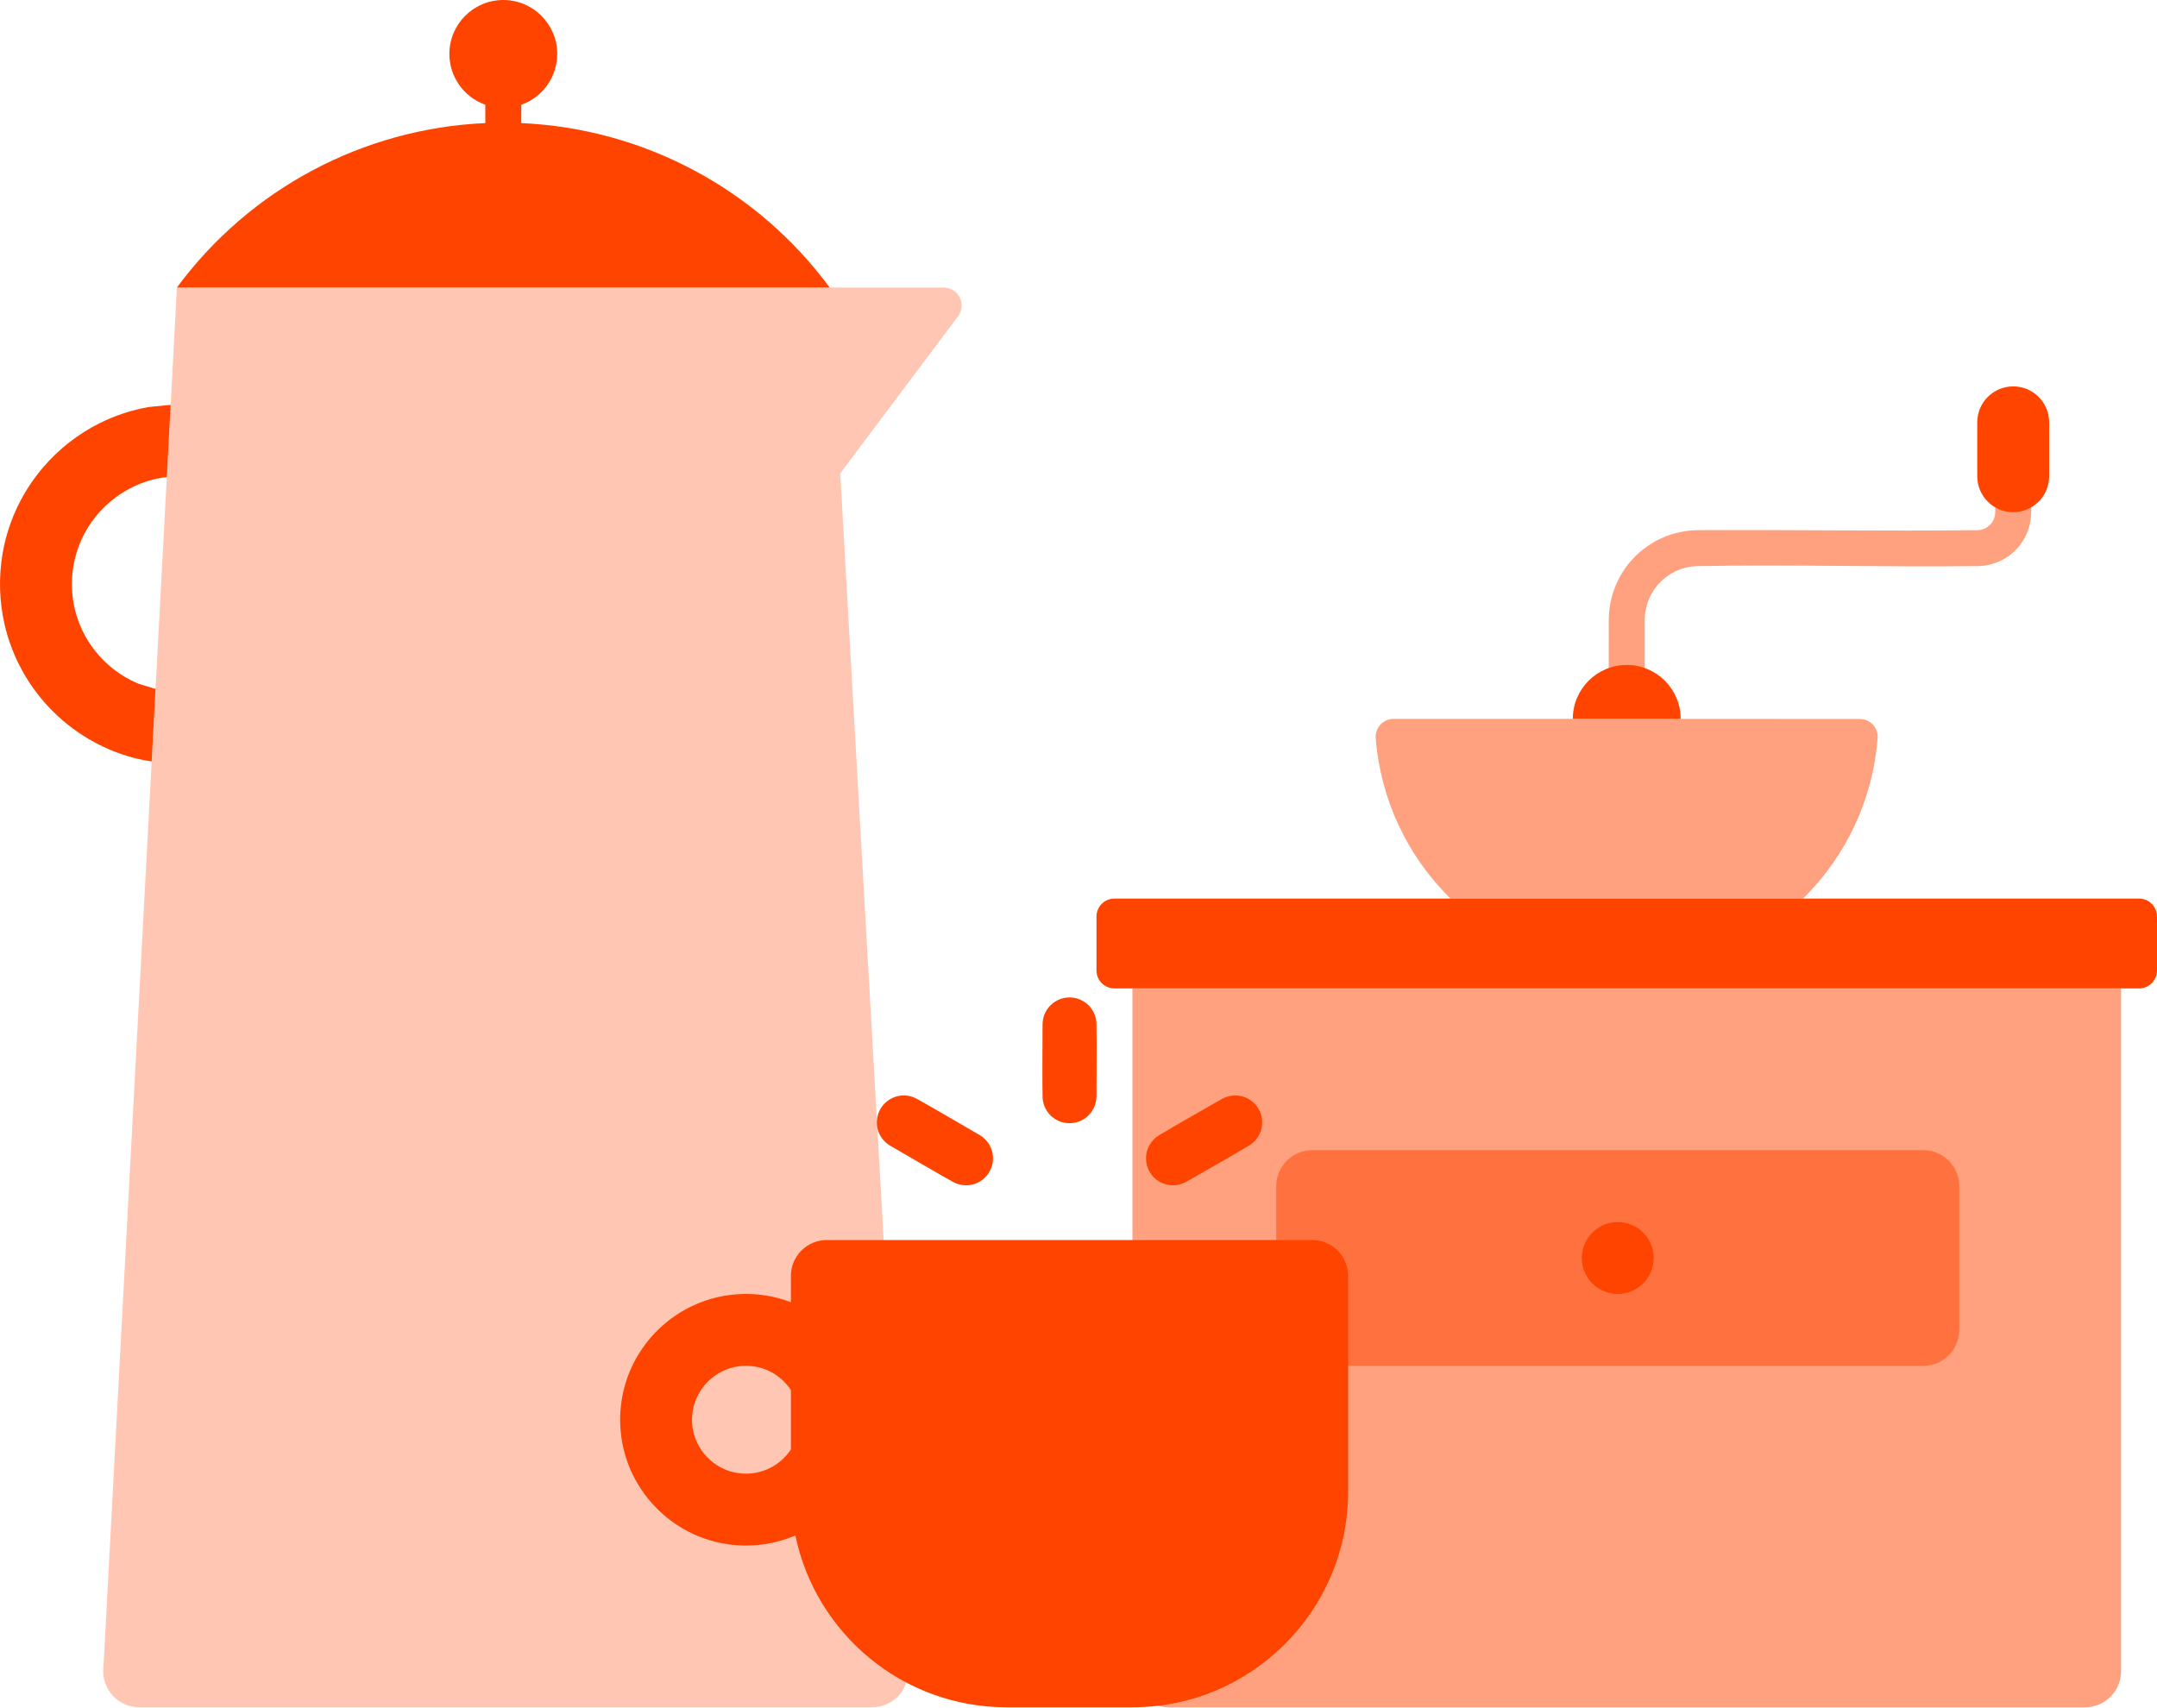
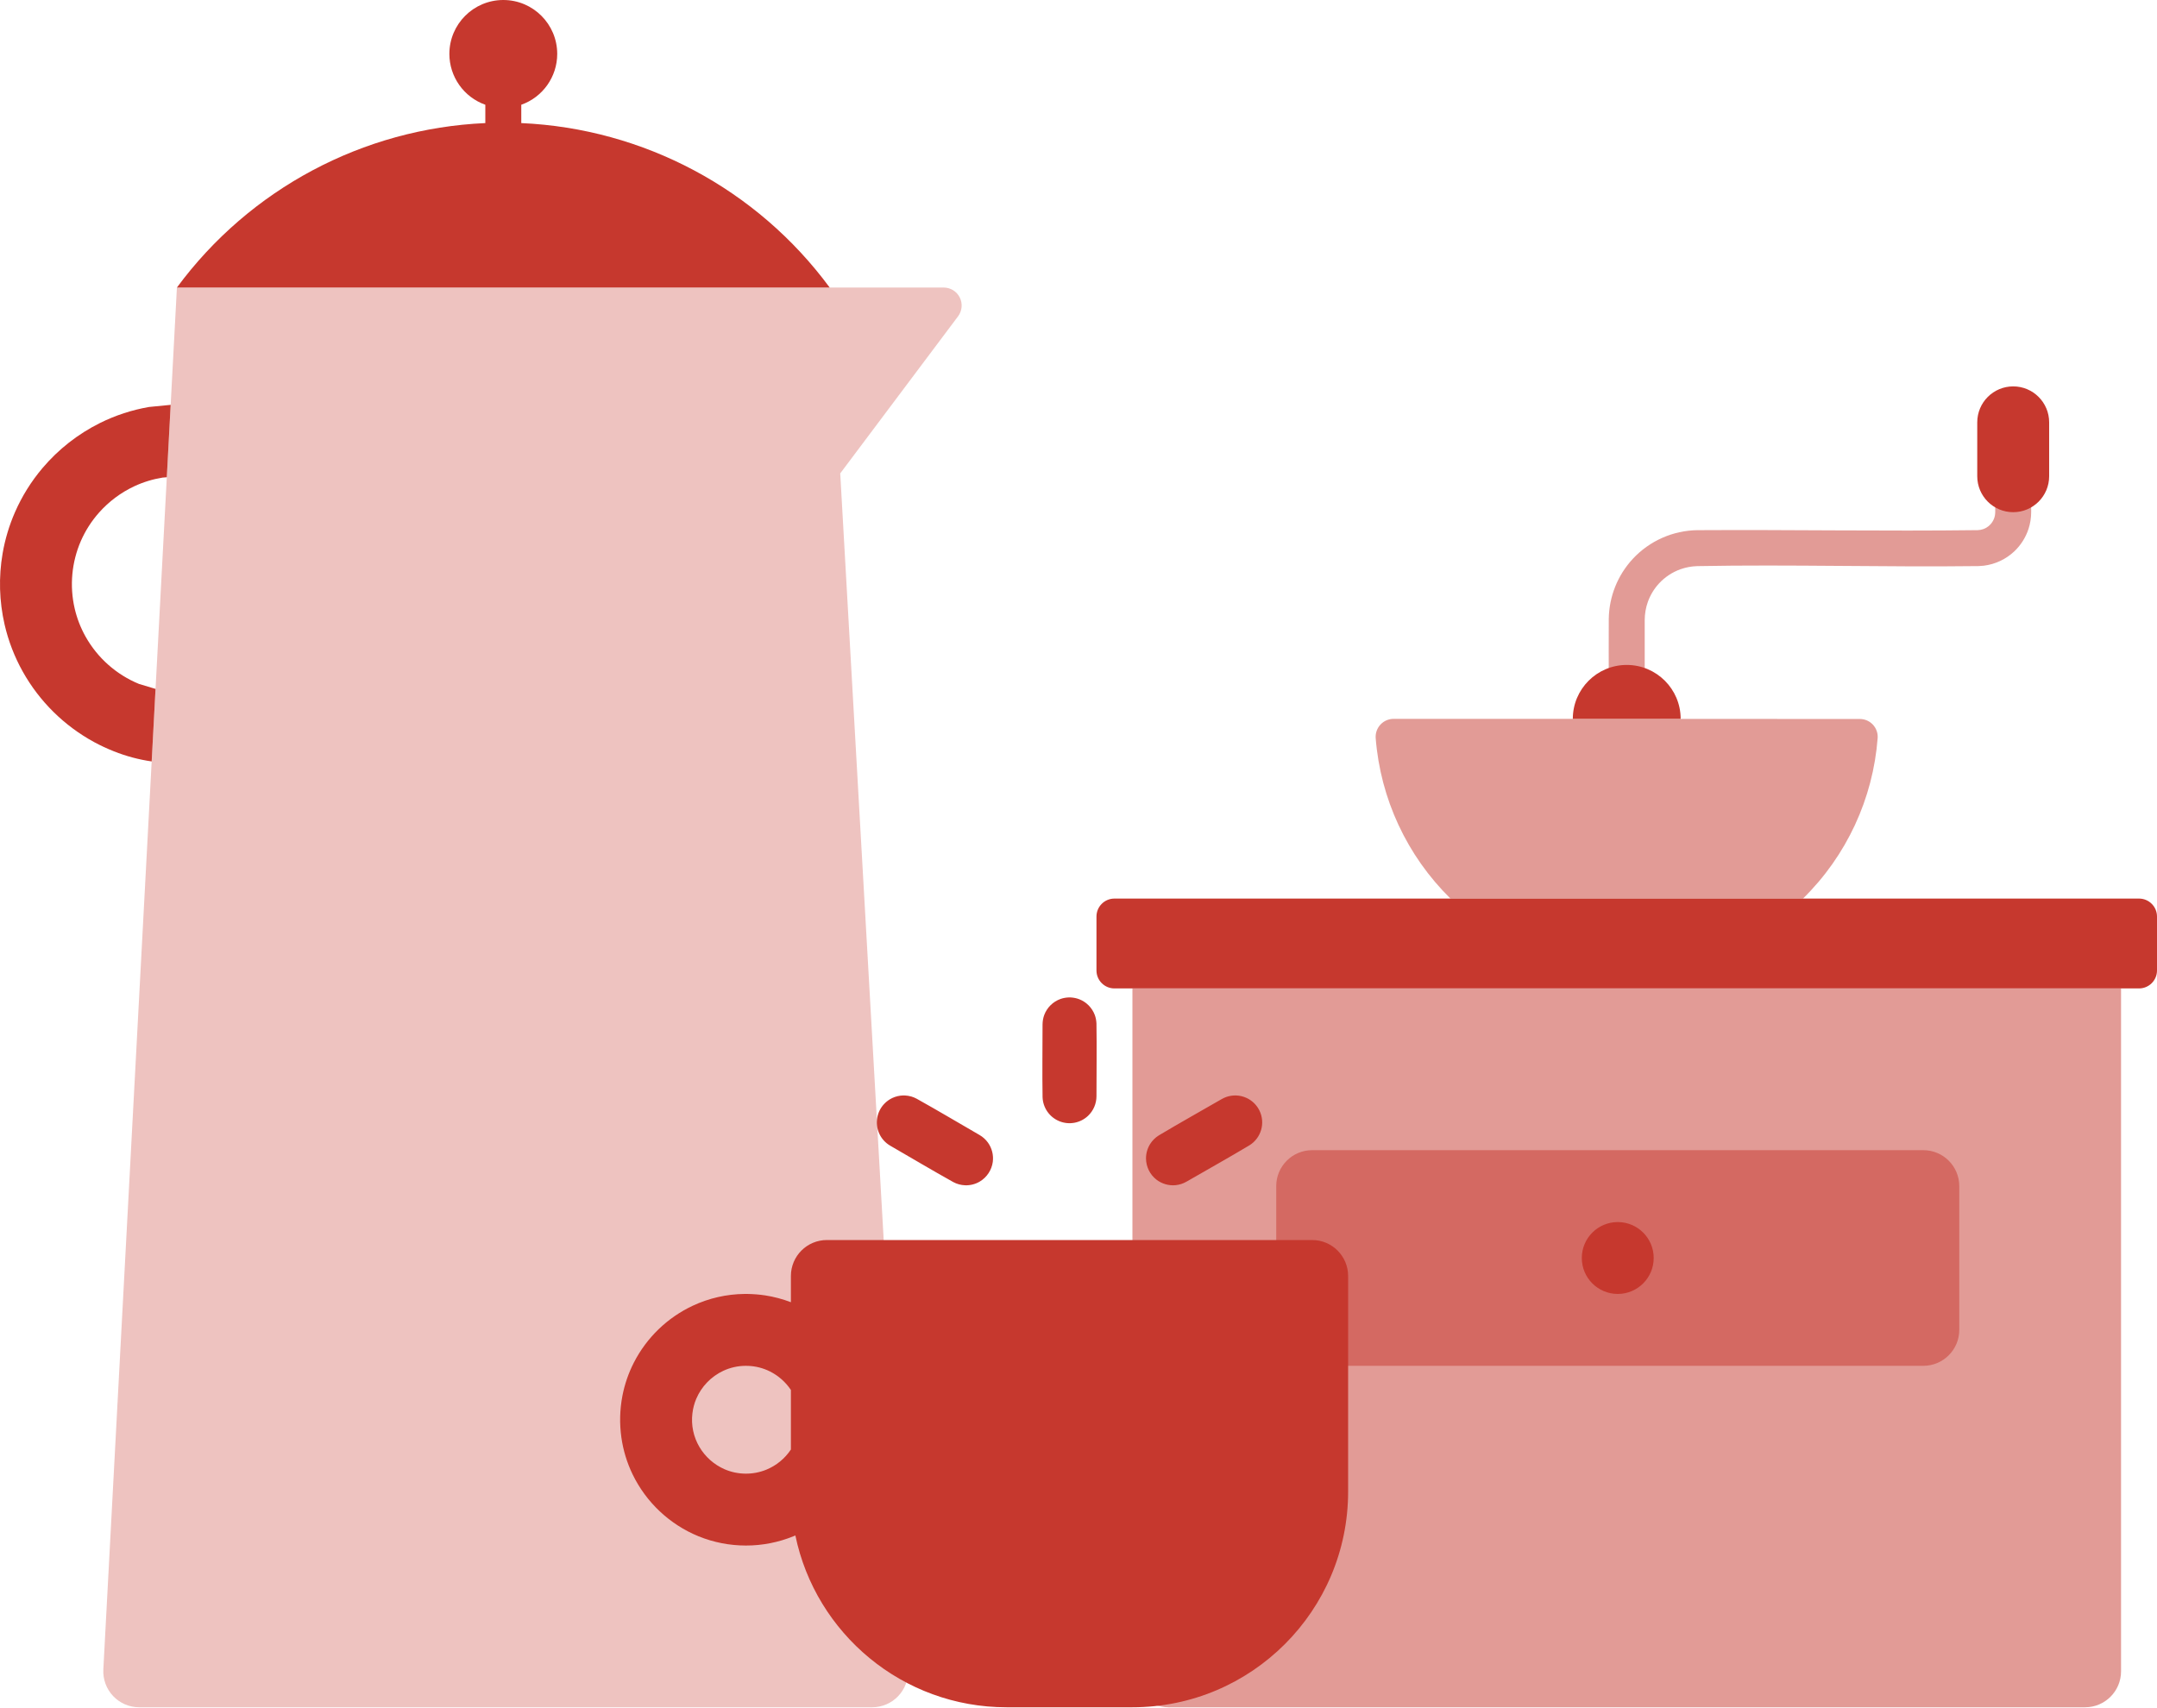
<svg xmlns="http://www.w3.org/2000/svg" viewBox="0 0 240 190" fill-rule="evenodd" clip-rule="evenodd" stroke-linejoin="round" stroke-miterlimit="1.414">
  <path fill="none" d="M0 0h240v190H0z" />
  <clipPath id="a">
    <path d="M0 0h240v190H0z" />
  </clipPath>
-   <g clip-path="url(#a)" fill="#f40">
+   <g clip-path="url(#a)" fill="#c6382e">
    <path d="M92.316 32H105a2 2 0 0 1 1.6 3.2L93.489 52.682m7.545 133.092A3.997 3.997 0 0 1 97.041 190H15.493a3.999 3.999 0 0 1-3.995-4.213L19.684 32h72.632l8.718 153.774z" fill-opacity=".3" />
    <path d="M18.989 45.055l-.429 8.057-.468.038c-1.09.174-2.154.5-3.154.967a12.12 12.12 0 0 0-3.917 2.927 12.032 12.032 0 0 0-2.023 3.159 12.065 12.065 0 0 0-.691 7.51c.252 1.091.66 2.146 1.207 3.123a12.103 12.103 0 0 0 5.957 5.28l1.835.55-.429 8.073a18.475 18.475 0 0 1-4.207-1.127c-.753-.3-1.488-.64-2.2-1.027a20.122 20.122 0 0 1-7.938-7.843 19.901 19.901 0 0 1-2.019-5.228 20.125 20.125 0 0 1-.222-7.929 19.876 19.876 0 0 1 1.378-4.59 20.027 20.027 0 0 1 3.054-4.898 20.145 20.145 0 0 1 6.392-5.017 19.896 19.896 0 0 1 5.47-1.789l2.404-.236zM54 11.658A6.006 6.006 0 0 1 50 6c0-3.311 2.689-6 6-6s6 2.689 6 6a6.006 6.006 0 0 1-4 5.658v2.04A45.116 45.116 0 0 1 92.316 32H19.684A45.116 45.116 0 0 1 54 13.698v-2.04z" />
    <path d="M218 132c0-2.208-1.792-4-4-4h-68c-2.208 0-4 1.792-4 4v16c0 2.208 1.792 4 4 4h68c2.208 0 4-1.792 4-4v-16z" fill-opacity=".5" />
    <path d="M236 110v76c0 2.208-1.792 4-4 4H130c-2.208 0-4-1.792-4-4v-76h110zm-35.389-10a28.027 28.027 0 0 0 8.309-17.88 1.987 1.987 0 0 0-1.982-2.106C198.147 80 163.853 80 155.062 80a2 2 0 0 0-1.997 2.121A28.12 28.12 0 0 0 161.389 100h39.222zM183 76h-4c0-2.375-.014-4.749.001-7.124a10.023 10.023 0 0 1 2.67-6.679 9.997 9.997 0 0 1 7.205-3.196c10.391-.063 20.783.128 31.173-.002.214-.008.424-.044.625-.116a2.018 2.018 0 0 0 1.192-1.163c.091-.235.131-.481.134-.733V53h4v4.012a6.046 6.046 0 0 1-.303 1.872 6.026 6.026 0 0 1-1.561 2.463 6.021 6.021 0 0 1-3.396 1.607 6.499 6.499 0 0 1-.591.044c-10.432.131-20.867-.19-31.298.004a6.145 6.145 0 0 0-1.874.349 6.04 6.04 0 0 0-2.375 1.567 6.024 6.024 0 0 0-1.251 2.059 6.123 6.123 0 0 0-.351 2.029V76z" fill-opacity=".5" />
    <path d="M180 136c2.208 0 4 1.792 4 4s-1.792 4-4 4-4-1.792-4-4 1.792-4 4-4zm58-36a2 2 0 0 1 2 2v6a2 2 0 0 1-2 2H124a2 2 0 0 1-2-2v-6a2 2 0 0 1 2-2h114zm-51-20a6 6 0 1 0-12 0h12zm33-33c0-2.208 1.792-4 4-4s4 1.792 4 4v6c0 2.208-1.792 4-4 4s-4-1.792-4-4v-6zM146 138c2.208 0 4 1.792 4 4v24c0 13.246-10.754 24-24 24h-14c-11.575 0-21.247-8.212-23.503-19.122l-.207.087A14.007 14.007 0 0 1 83 172c-1.81 0-3.614-.35-5.29-1.035a14.092 14.092 0 0 1-7.329-6.898 13.924 13.924 0 0 1-1.245-4.11 14.102 14.102 0 0 1 .115-4.606c.248-1.293.681-2.55 1.282-3.722a14.072 14.072 0 0 1 6.553-6.32 13.92 13.92 0 0 1 5.733-1.308h.362c.653.013 1.304.062 1.95.16.98.15 1.943.406 2.869.76V142c0-2.208 1.792-4 4-4h54zm-58 16.685a6.09 6.09 0 0 0-2.342-2.065 5.908 5.908 0 0 0-2.421-.615c-.106-.004-.211-.005-.316-.004a5.913 5.913 0 0 0-2.449.556 6.061 6.061 0 0 0-3.004 3.114 5.913 5.913 0 0 0-.428 1.632 5.94 5.94 0 0 0 .787 3.737 6.084 6.084 0 0 0 2.778 2.463c.729.319 1.52.486 2.315.496a5.99 5.99 0 0 0 2.343-.44A6.028 6.028 0 0 0 88 161.314v-6.629zm12.682-32.773c.242.014.48.049.714.116.204.059.398.142.586.24 2.356 1.313 4.672 2.695 7.007 4.044a3.016 3.016 0 0 1 .935.844 3.02 3.02 0 0 1 .54 2.145 3.027 3.027 0 0 1-1.448 2.192 2.983 2.983 0 0 1-1.647.414 3.003 3.003 0 0 1-1.3-.355c-2.356-1.313-4.672-2.696-7.008-4.044a2.996 2.996 0 0 1-1.445-3.169 2.993 2.993 0 0 1 .782-1.507c.251-.262.55-.477.877-.633a3.01 3.01 0 0 1 1.226-.289c.091 0 .09 0 .181.002zm36.817-.002a3.01 3.01 0 0 1 1.226.289 3.014 3.014 0 0 1 1.398 1.37 3.002 3.002 0 0 1-1.106 3.892c-2.315 1.384-4.671 2.698-7.006 4.047a3.034 3.034 0 0 1-1.199.387 3.018 3.018 0 0 1-2.128-.605 3.023 3.023 0 0 1-1.173-2.35 3.033 3.033 0 0 1 .464-1.634 3.027 3.027 0 0 1 .958-.948c2.315-1.383 4.67-2.698 7.006-4.046.159-.089.321-.167.493-.228.286-.102.583-.155.886-.172.091-.002.09-.002.181-.002zm-18.353-10.906c.325.021.642.083.946.202a3.02 3.02 0 0 1 1.72 1.748c.113.306.171.624.186.949.044 2.699.002 5.398.002 8.097a3.018 3.018 0 0 1-.931 2.172 3 3 0 0 1-5.067-2.075c-.044-2.699-.002-5.398-.002-8.097.006-.358.063-.71.188-1.046a3.022 3.022 0 0 1 1.811-1.782c.308-.109.627-.161.952-.172.098 0 .098 0 .195.004z" />
  </g>
</svg>
